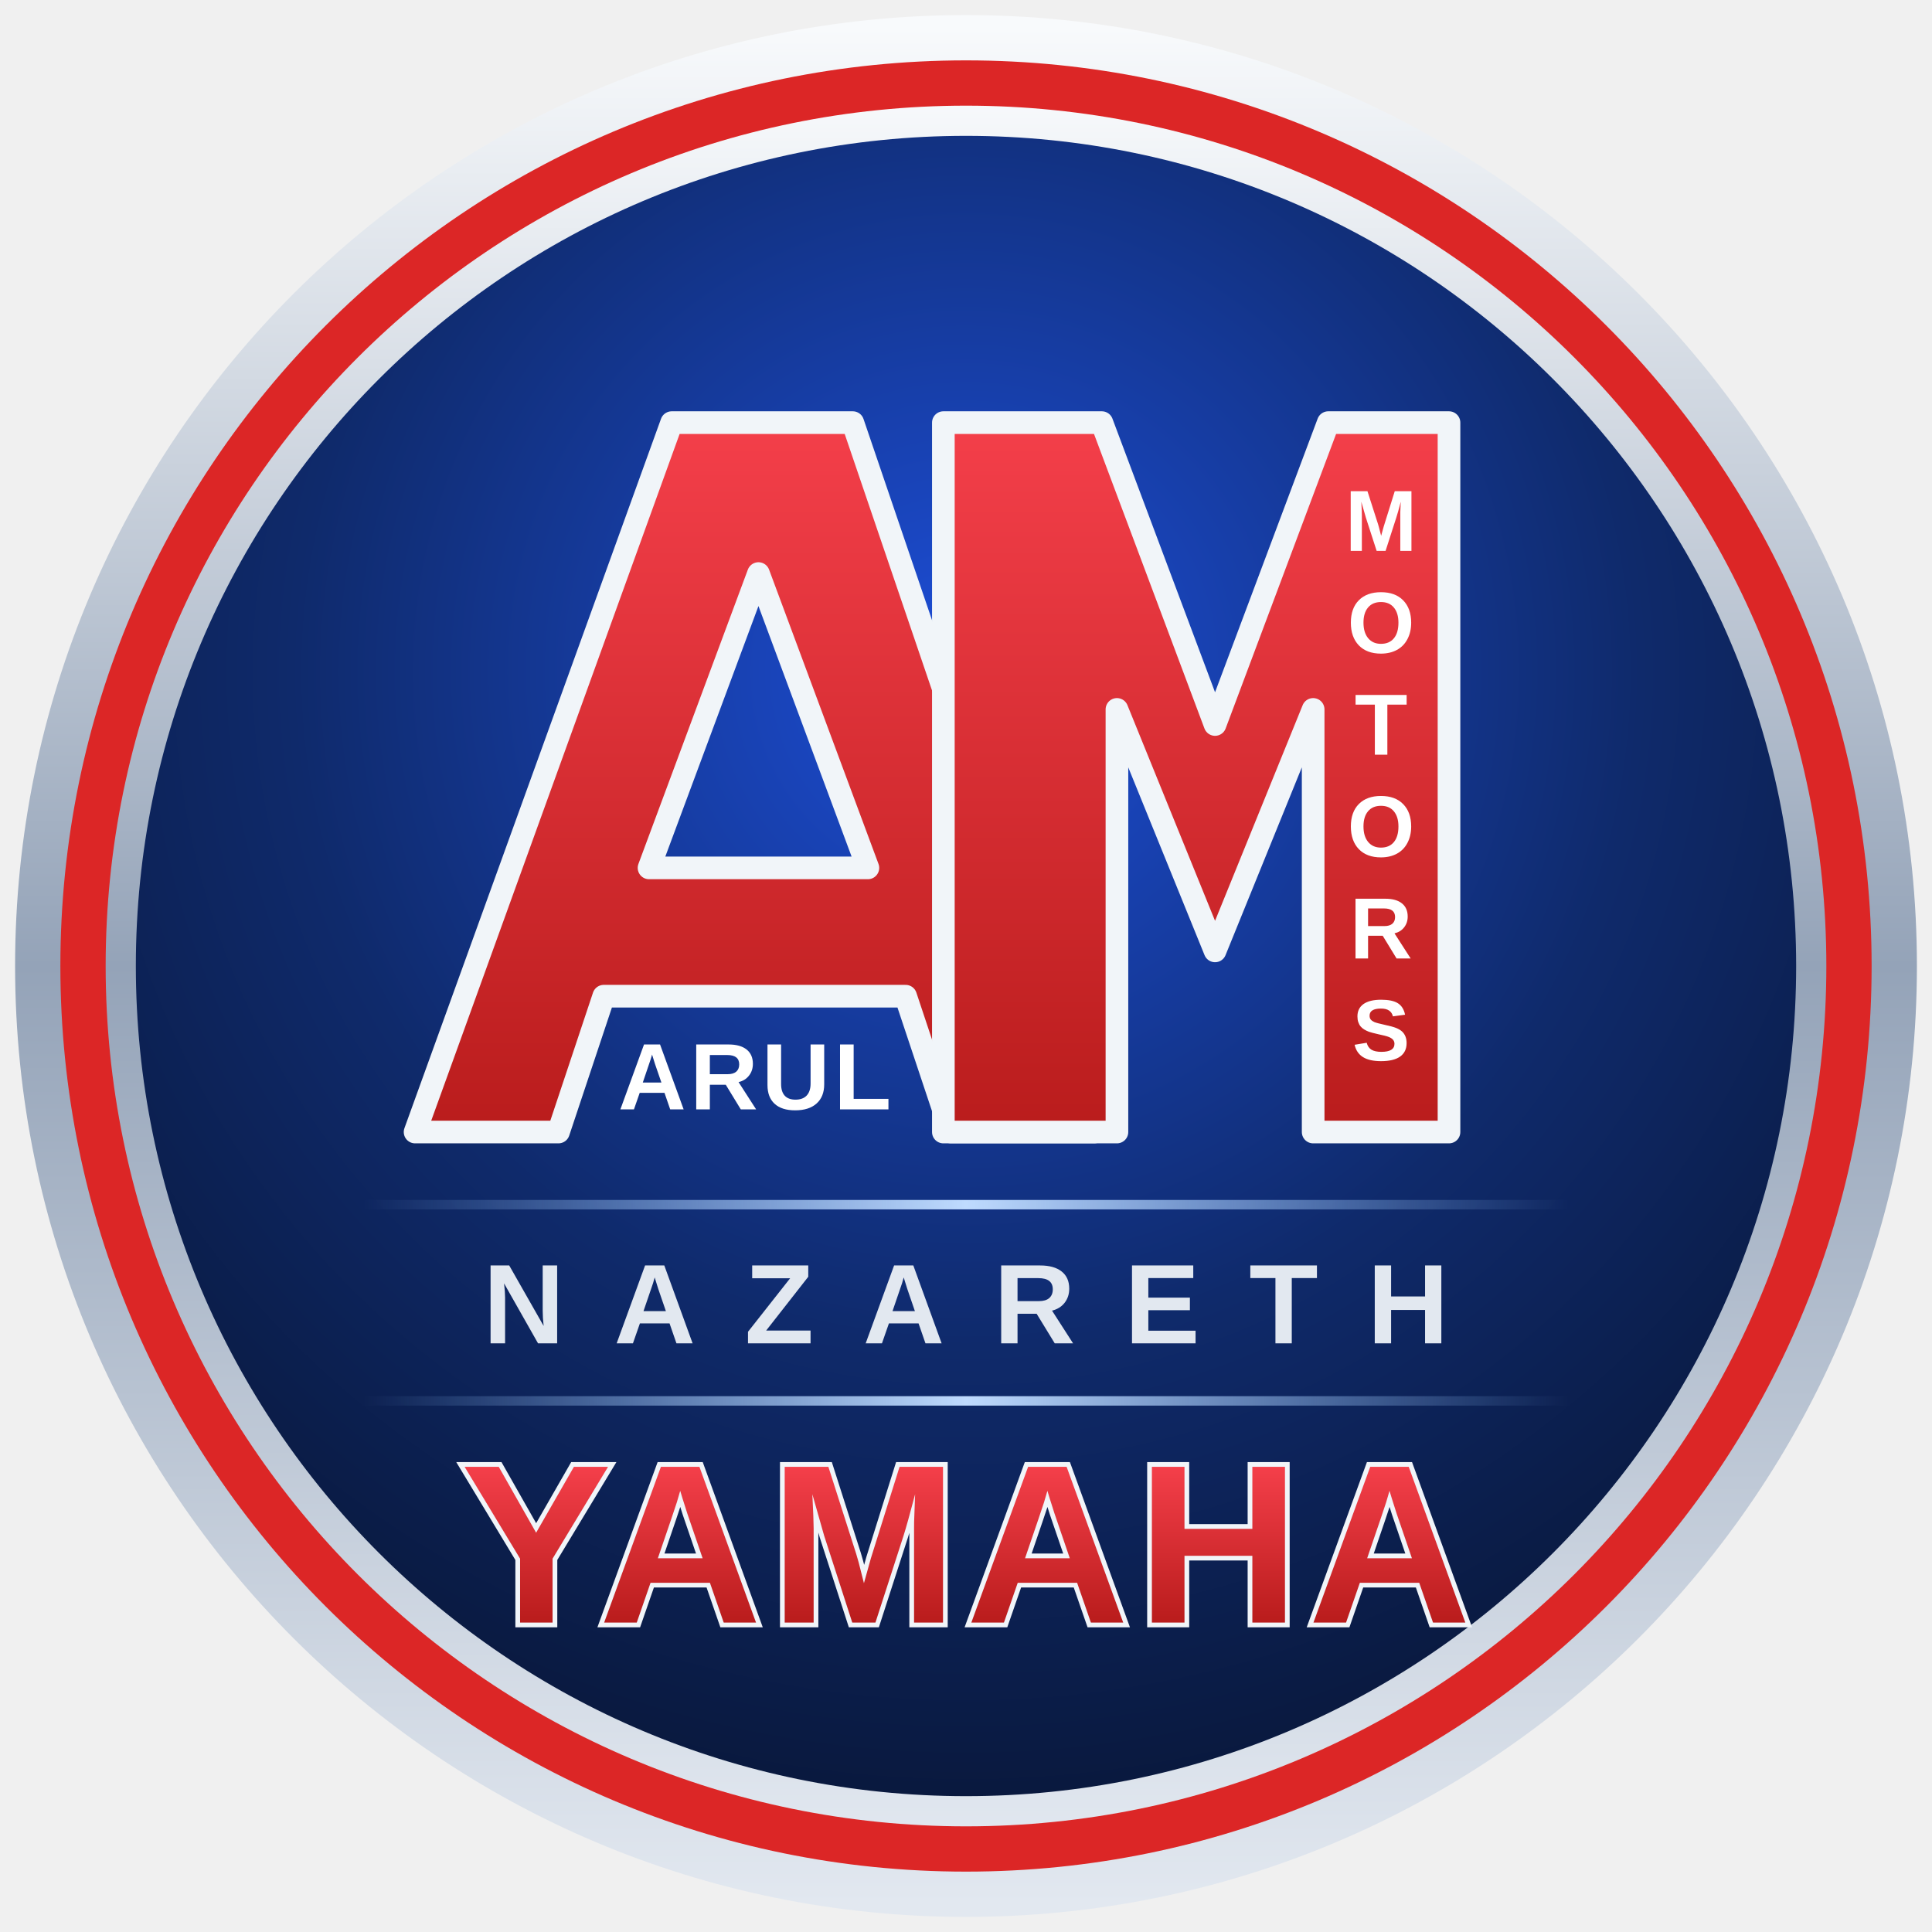
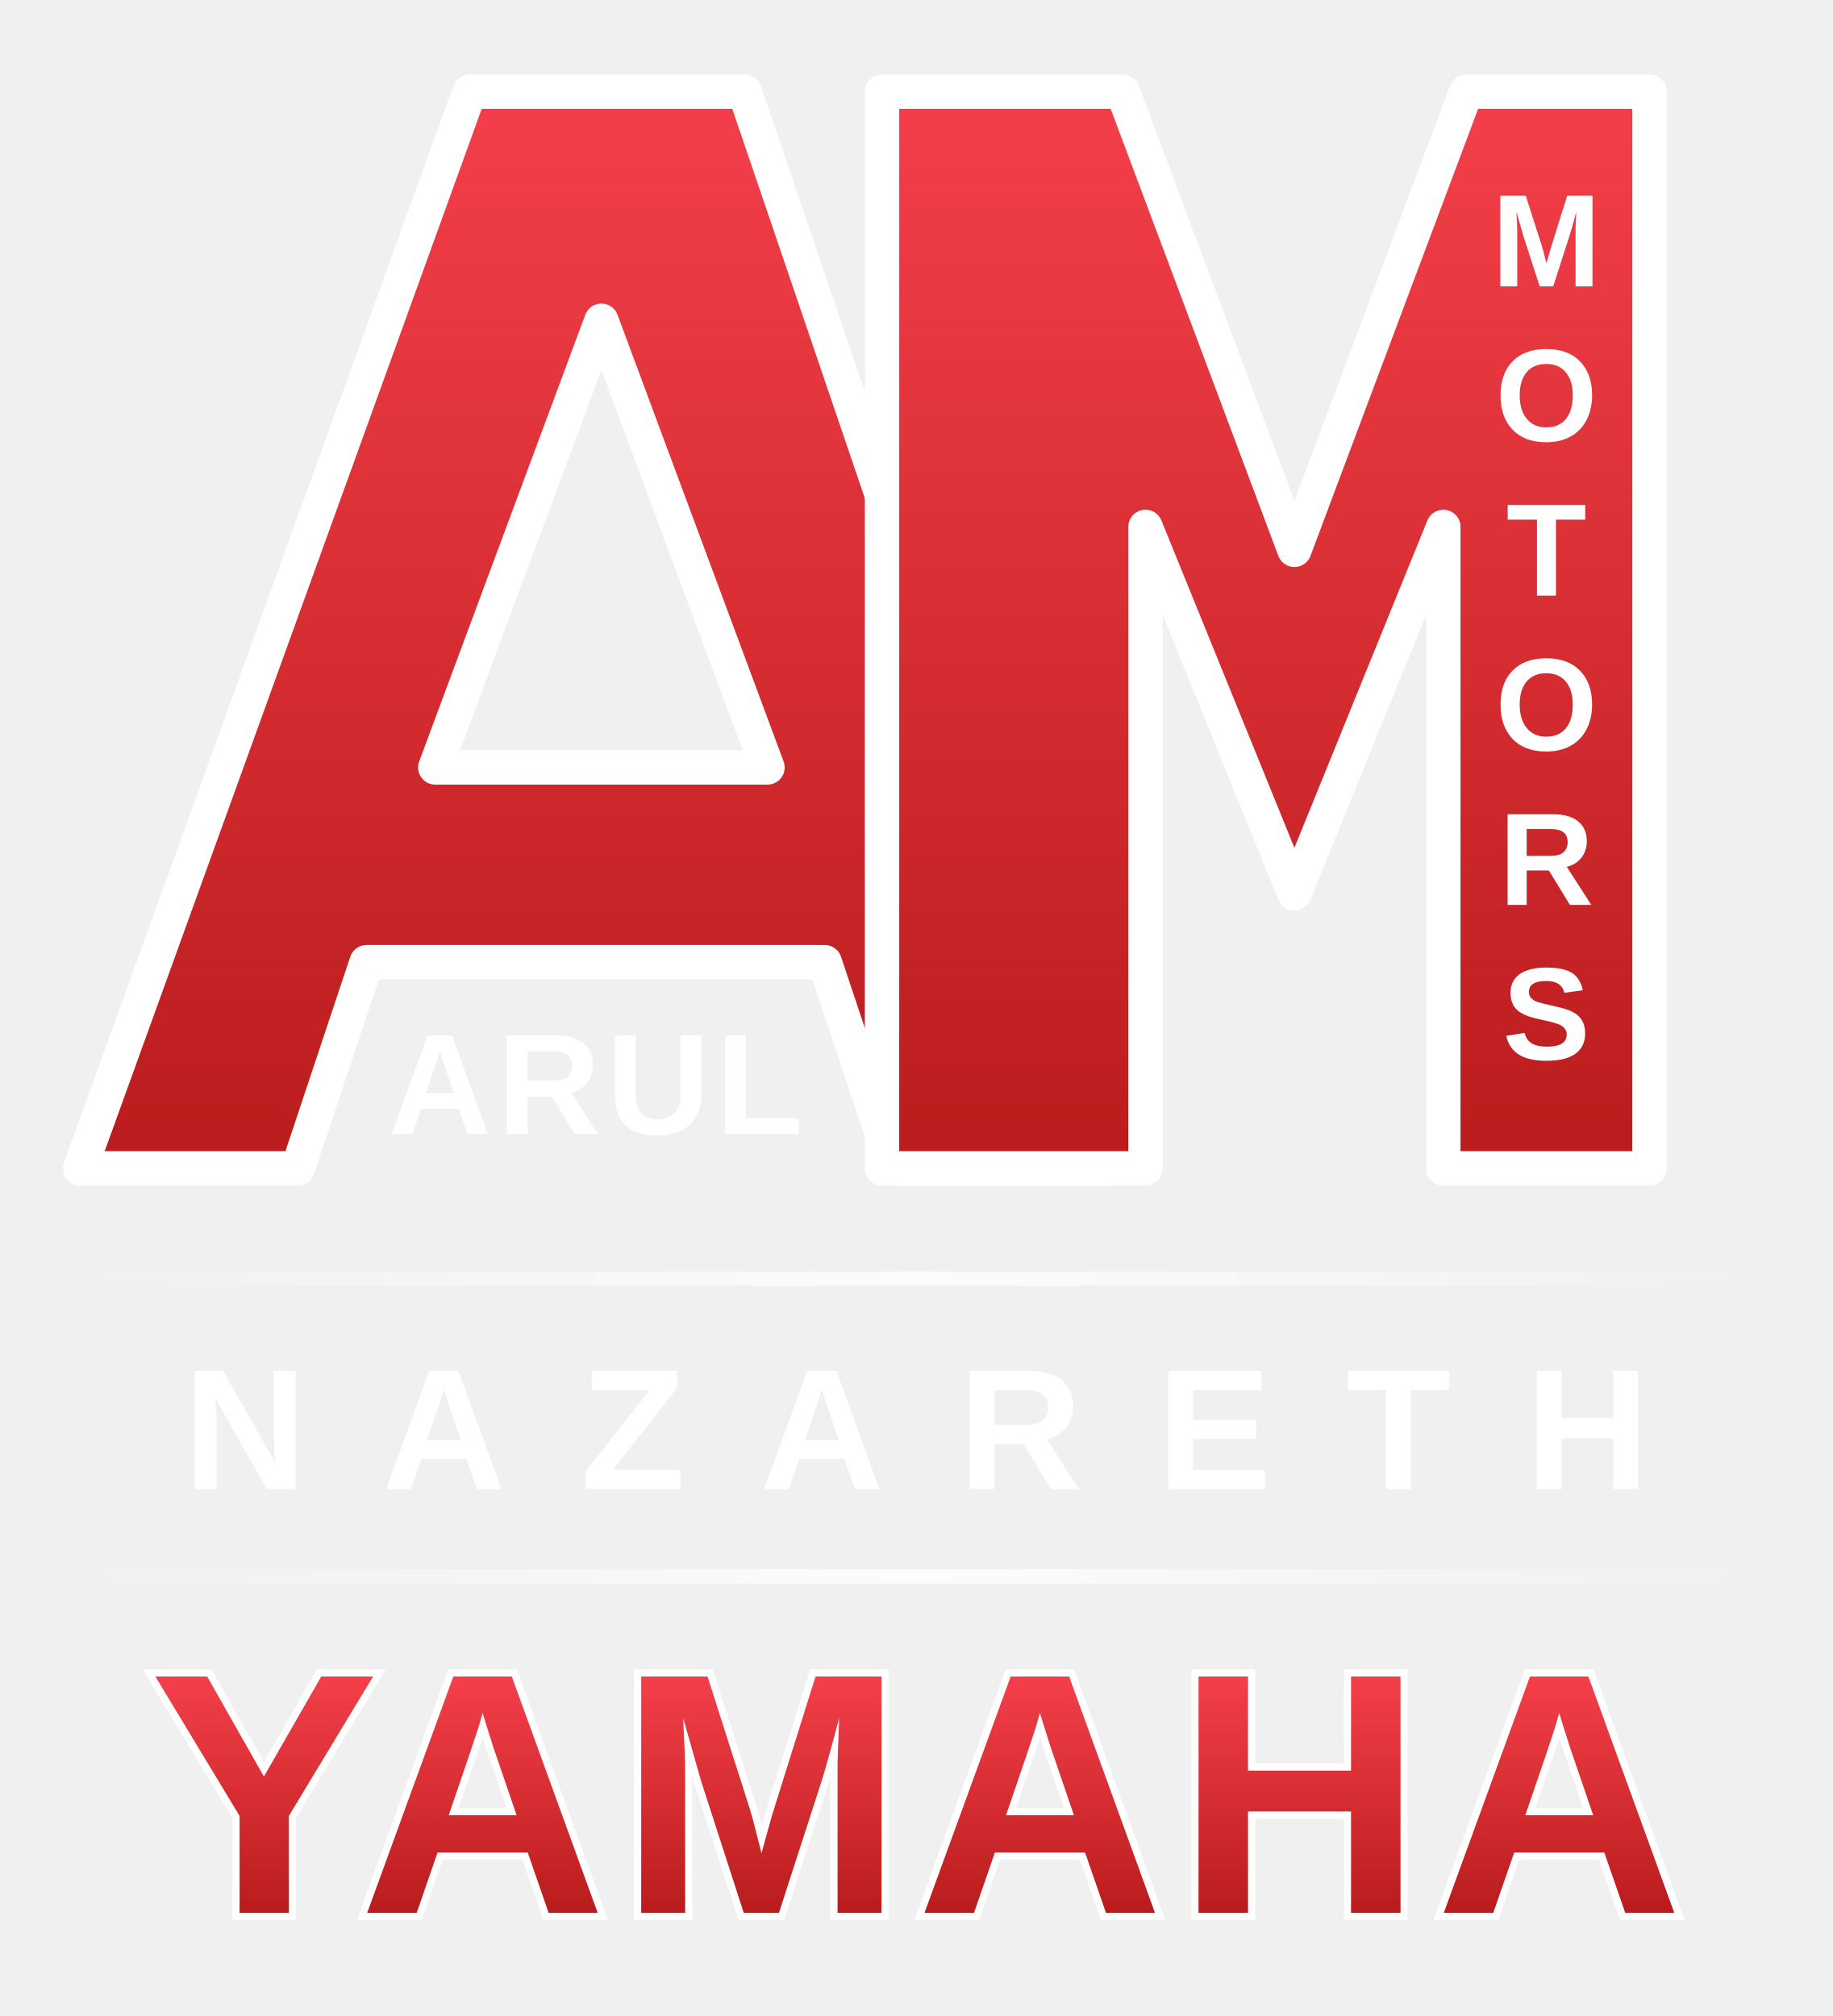
- <svg xmlns="http://www.w3.org/2000/svg" viewBox="0 0 512 512" role="img" aria-label="Arul Motors Yamaha, Nazareth">
+ <svg xmlns="http://www.w3.org/2000/svg" viewBox="96 96 320 352" role="img" aria-label="Arul Motors Yamaha, Nazareth">
  <defs>
-     <linearGradient id="silver" x1="0" y1="0" x2="0" y2="1">
-       <stop offset="0" stop-color="#f8fafc" />
-       <stop offset="0.5" stop-color="#94a3b8" />
-       <stop offset="1" stop-color="#e2e8f0" />
-     </linearGradient>
-     <radialGradient id="navy" cx="0.5" cy="0.32" r="0.75">
-       <stop offset="0" stop-color="#1d4ed8" />
-       <stop offset="0.55" stop-color="#0f2a6b" />
-       <stop offset="1" stop-color="#081534" />
-     </radialGradient>
    <linearGradient id="red" x1="0" y1="0" x2="0" y2="1">
      <stop offset="0" stop-color="#f43f4a" />
      <stop offset="1" stop-color="#b91c1c" />
    </linearGradient>
    <linearGradient id="rule" x1="0" y1="0" x2="1" y2="0">
-       <stop offset="0" stop-color="#93c5fd" stop-opacity="0" />
-       <stop offset="0.5" stop-color="#bfdbfe" />
-       <stop offset="1" stop-color="#93c5fd" stop-opacity="0" />
+       <stop offset="0" stop-color="#ffffff" stop-opacity="0" />
+       <stop offset="0.5" stop-color="#ffffff" stop-opacity="0.8" />
+       <stop offset="1" stop-color="#ffffff" stop-opacity="0" />
    </linearGradient>
  </defs>
-   <circle cx="256" cy="256" r="252" fill="url(#silver)" />
-   <circle cx="256" cy="256" r="240" fill="#dc2626" />
-   <circle cx="256" cy="256" r="228" fill="url(#silver)" />
-   <circle cx="256" cy="256" r="220" fill="url(#navy)" />
-   <g stroke="#f1f5f9" stroke-width="6" stroke-linejoin="round" fill="url(#red)">
+   <g stroke="#ffffff" stroke-width="6" stroke-linejoin="round" fill="url(#red)">
    <path fill-rule="evenodd" d="M110 300 L178 112 L226 112 L290 300 L252 300 L240 264 L160 264 L148 300 Z M172 230 L230 230 L201 152 Z" />
    <path d="M250 300 V112 H292 L322 192 L352 112 H384 V300 H348 V188 L322 252 L296 188 V300 Z" />
  </g>
  <g fill="#ffffff" font-family="Geist, 'Helvetica Neue', Arial, sans-serif" font-weight="800" text-anchor="middle">
    <text x="200" y="294" font-size="25" letter-spacing="1">ARUL</text>
    <g font-size="23">
      <text x="366" y="146">M</text>
      <text x="366" y="173">O</text>
      <text x="366" y="200">T</text>
      <text x="366" y="227">O</text>
      <text x="366" y="254">R</text>
      <text x="366" y="281">S</text>
    </g>
  </g>
-   <rect x="96" y="318" width="320" height="2.5" fill="url(#rule)" />
-   <text x="256" y="356" fill="#e2e8f0" font-family="Geist, 'Helvetica Neue', Arial, sans-serif" font-weight="700" font-size="30" letter-spacing="13" text-anchor="middle">NAZARETH</text>
-   <rect x="96" y="370" width="320" height="2.5" fill="url(#rule)" />
-   <text x="256" y="430" fill="url(#red)" stroke="#f1f5f9" stroke-width="2.5" paint-order="stroke" font-family="Geist, 'Helvetica Neue', Arial, sans-serif" font-weight="900" font-size="60" letter-spacing="2" text-anchor="middle">YAMAHA</text>
+   <rect x="106" y="318" width="300" height="2.5" fill="url(#rule)" />
+   <text x="256" y="356" fill="#ffffff" font-family="Geist, 'Helvetica Neue', Arial, sans-serif" font-weight="700" font-size="30" letter-spacing="13" text-anchor="middle">NAZARETH</text>
+   <rect x="106" y="370" width="300" height="2.5" fill="url(#rule)" />
+   <text x="256" y="430" fill="url(#red)" stroke="#ffffff" stroke-width="2.5" paint-order="stroke" font-family="Geist, 'Helvetica Neue', Arial, sans-serif" font-weight="900" font-size="60" letter-spacing="2" text-anchor="middle">YAMAHA</text>
</svg>
